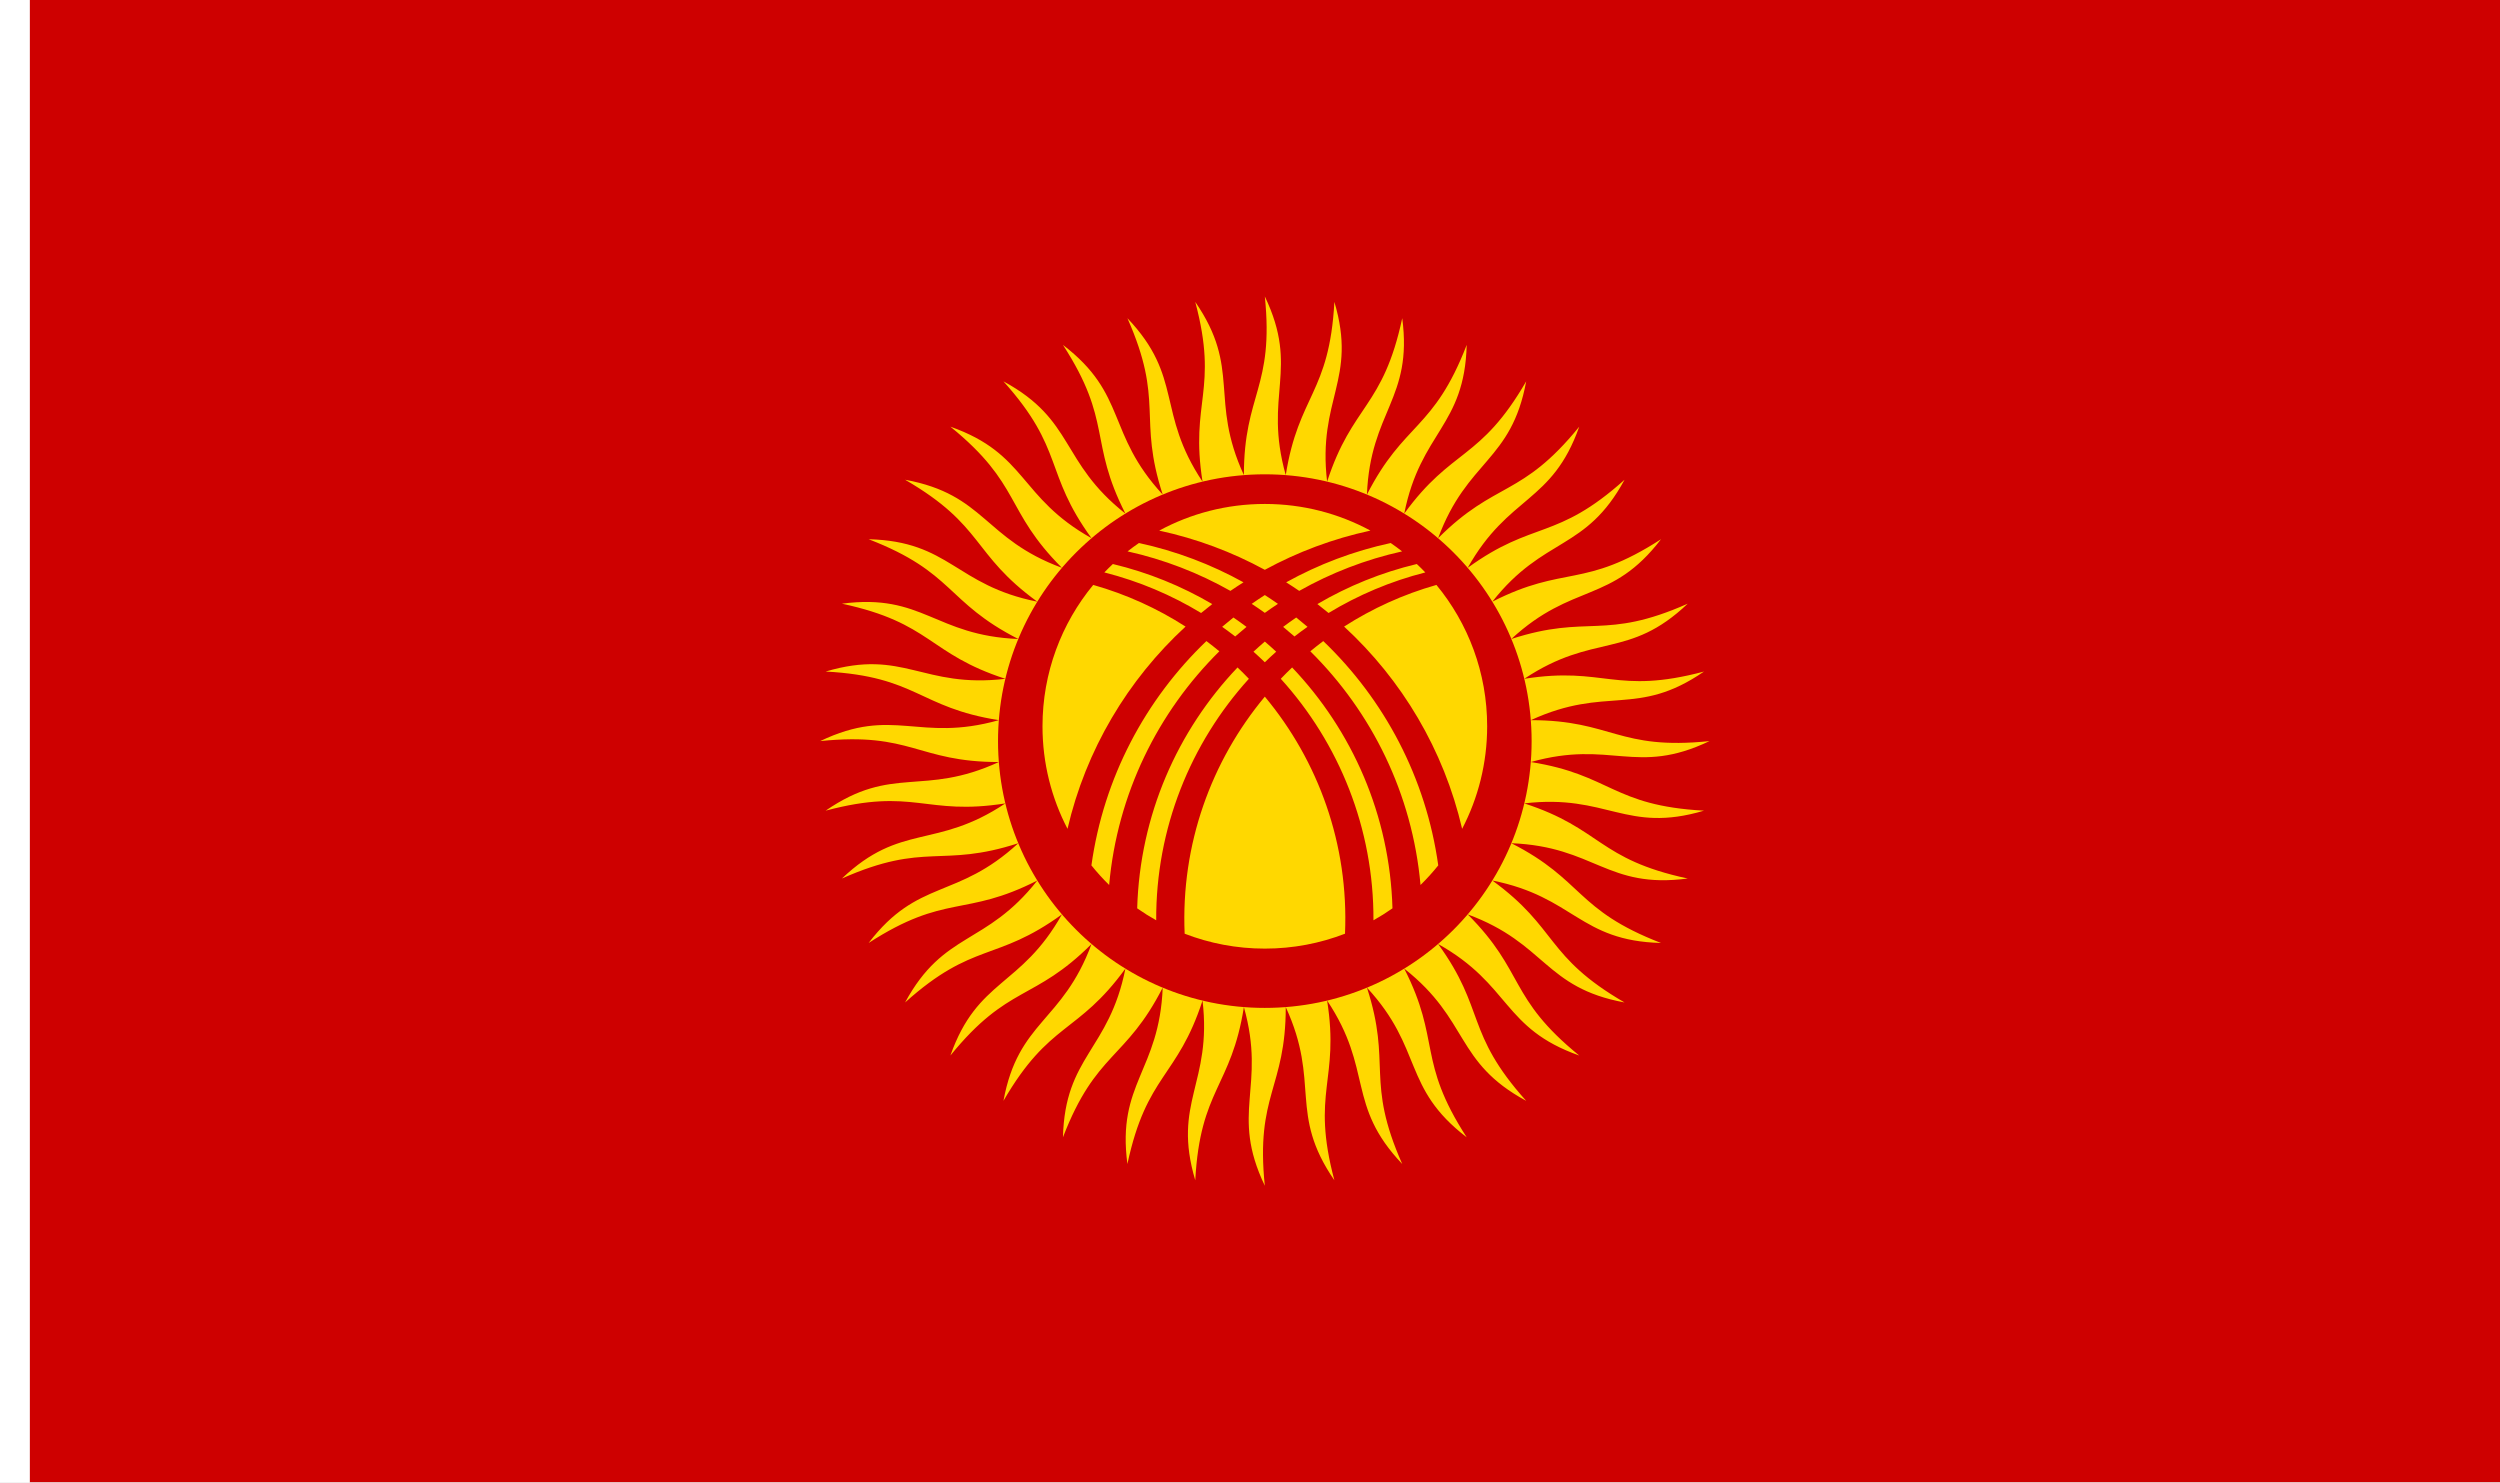
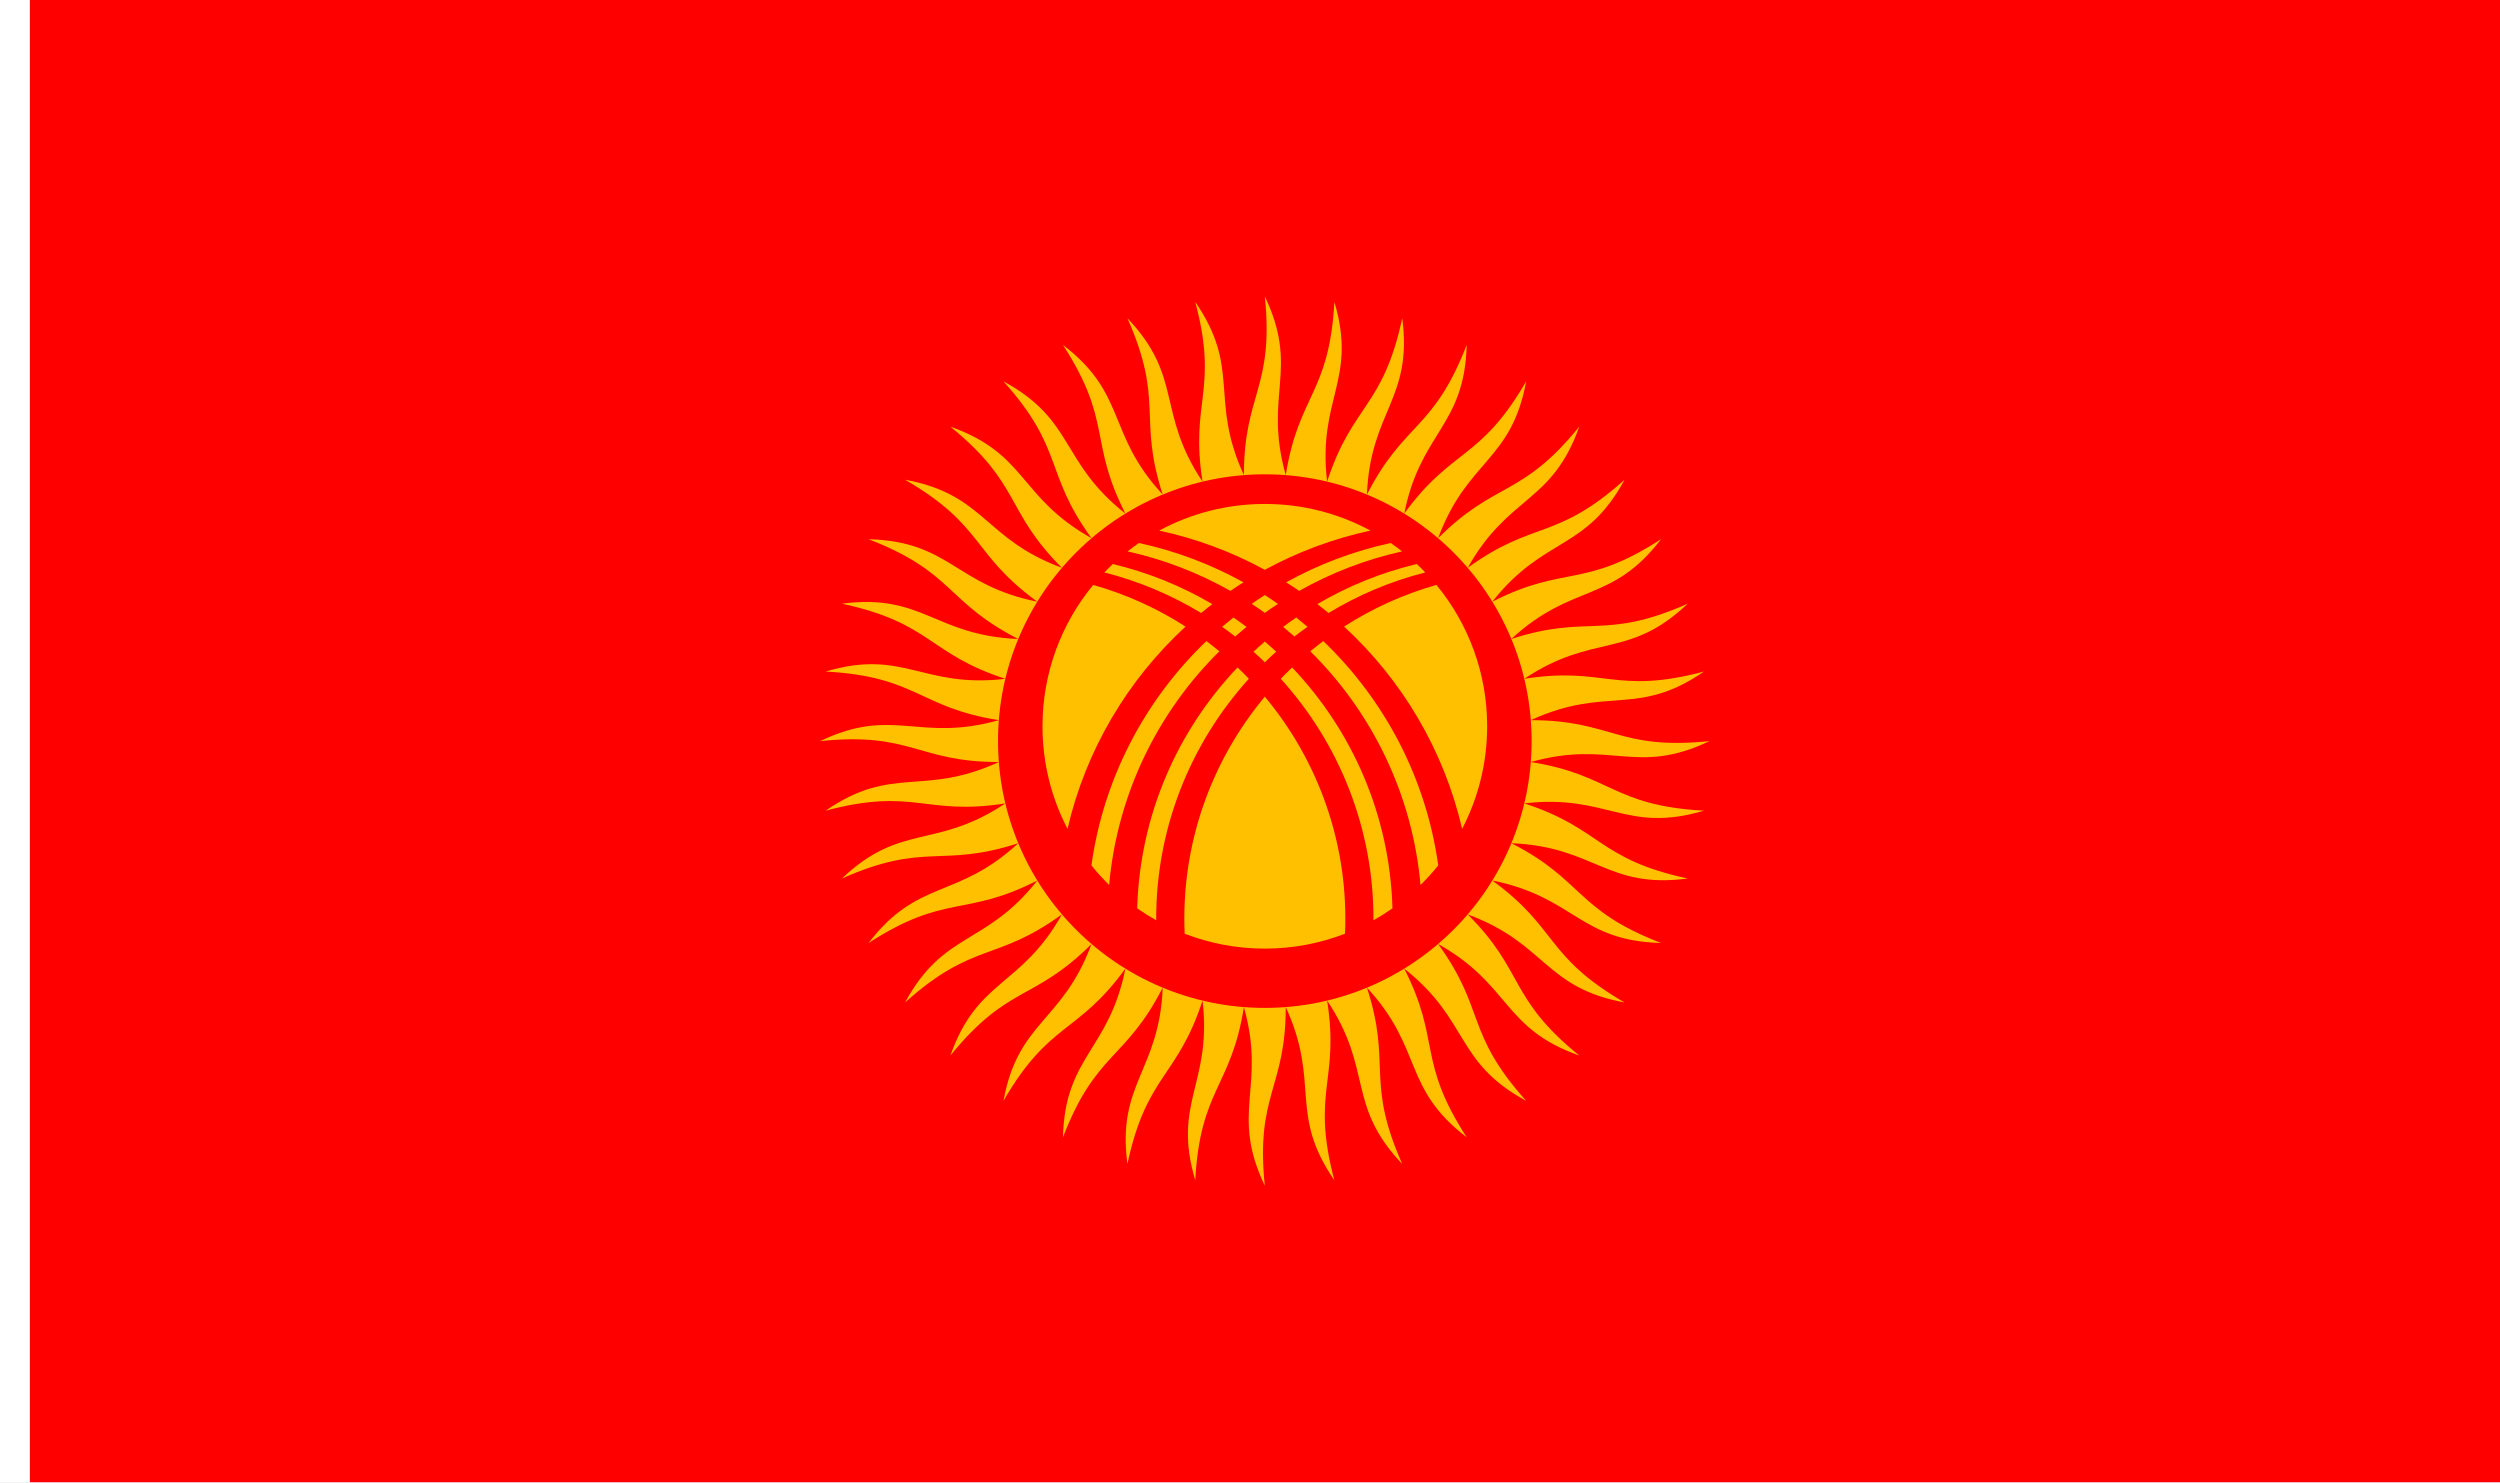
<svg xmlns="http://www.w3.org/2000/svg" width="3036" height="1800" viewBox="0 0 803.275 476.25" version="1.1" id="svg8">
  <defs id="defs2" />
  <g id="layer1" transform="translate(1064.834,-299.2679)">
-     <path style="fill:#ce0000;fill-opacity:1;stroke:none;stroke-width:0.07;stroke-linecap:butt;stroke-linejoin:miter;stroke-miterlimit:5.333;stroke-dasharray:none;stroke-opacity:1" d="m -261.559,775.518 v -476.25 h -793.75 v 476.25 z" id="path843" />
+     <path style="fill:#ff0000;fill-opacity:1;stroke:none;stroke-width:0.07;stroke-linecap:butt;stroke-linejoin:miter;stroke-miterlimit:5.333;stroke-dasharray:none;stroke-opacity:1" d="m -261.559,775.518 v -476.25 h -793.75 v 476.25 z" id="path843" />
    <g id="g1068" style="stroke:none;stroke-width:2.381;stroke-miterlimit:4;stroke-dasharray:none;stroke-opacity:1" />
    <path id="path1079" d="m -1064.834,299.268 h 9.525 v 476.25 h -9.525 z" style="fill:#ffffff;fill-opacity:1;stroke:none;stroke-width:0.512px;stroke-linecap:butt;stroke-linejoin:miter;stroke-opacity:1" />
-     <path id="path987" d="m -680.785,678.509 c -7.465,-25.143 5.472,-31.028 2.338,-57.76 -8.082,24.874 -17.948,23.65 -24.139,52.526 -3.44,-26.001 10.259,-29.79 11.345,-56.683 -11.874,23.303 -21.426,20.551 -32.058,48.103 0.67,-26.219 14.793,-27.818 20.073,-54.21 -15.373,21.159 -24.378,16.946 -39.189,42.496 4.763,-25.792 18.962,-25.162 28.306,-50.403 -18.494,18.494 -26.728,12.924 -45.354,35.842 8.739,-24.729 22.665,-21.886 35.842,-45.354 -21.159,15.373 -28.421,8.584 -50.403,28.306 12.5,-23.058 25.81,-18.07 42.496,-39.189 -23.303,11.874 -29.414,4.032 -54.21,20.073 15.953,-20.818 28.319,-13.81 48.103,-32.058 -24.874,8.082 -29.683,-0.619 -56.683,11.345 19.014,-18.066 30.131,-9.21 52.526,-24.139 -25.832,4.091 -29.221,-5.255 -57.76,2.338 21.606,-14.87 31.2,-4.384 55.655,-15.625 -26.154,0 -28.039,-9.761 -57.414,-6.726 23.666,-11.307 31.502,0.551 57.414,-6.726 -25.832,-4.091 -26.167,-14.027 -55.655,-15.625 25.143,-7.465 31.028,5.472 57.76,2.338 -24.874,-8.082 -23.65,-17.948 -52.526,-24.139 26.001,-3.44 29.79,10.259 56.683,11.345 -23.303,-11.874 -20.551,-21.426 -48.103,-32.058 26.219,0.67 27.818,14.793 54.21,20.073 -21.159,-15.373 -16.946,-24.378 -42.496,-39.189 25.792,4.763 25.162,18.962 50.403,28.306 -18.494,-18.494 -12.924,-26.728 -35.842,-45.354 24.729,8.739 21.886,22.665 45.354,35.842 -15.373,-21.159 -8.584,-28.421 -28.306,-50.403 23.058,12.5 18.07,25.81 39.189,42.496 -11.874,-23.303 -4.032,-29.414 -20.073,-54.21 20.818,15.953 13.81,28.319 32.058,48.103 -8.082,-24.874 0.619,-29.683 -11.345,-56.683 18.066,19.014 9.21,30.131 24.139,52.526 -4.091,-25.832 5.255,-29.221 -2.338,-57.76 14.87,21.606 4.384,31.2 15.625,55.655 0,-26.154 9.761,-28.039 6.726,-57.414 11.307,23.666 -0.551,31.502 6.726,57.414 4.091,-25.832 14.027,-26.167 15.625,-55.655 7.465,25.143 -5.472,31.028 -2.338,57.76 8.082,-24.874 17.948,-23.65 24.139,-52.526 3.44,26.001 -10.259,29.79 -11.345,56.683 11.874,-23.303 21.426,-20.551 32.058,-48.103 -0.67,26.219 -14.793,27.818 -20.073,54.21 15.373,-21.159 24.378,-16.946 39.189,-42.496 -4.763,25.792 -18.962,25.162 -28.306,50.403 18.494,-18.494 26.728,-12.924 45.354,-35.842 -8.739,24.729 -22.665,21.886 -35.842,45.354 21.159,-15.373 28.421,-8.584 50.403,-28.306 -12.5,23.058 -25.81,18.07 -42.496,39.189 23.303,-11.874 29.414,-4.032 54.21,-20.073 -15.953,20.818 -28.319,13.81 -48.103,32.058 24.874,-8.082 29.683,0.619 56.683,-11.345 -19.014,18.066 -30.131,9.21 -52.526,24.139 25.832,-4.091 29.221,5.255 57.76,-2.338 -21.606,14.87 -31.2,4.384 -55.655,15.625 26.154,0 28.039,9.761 57.414,6.726 -23.666,11.307 -31.502,-0.551 -57.414,6.726 25.832,4.091 26.167,14.027 55.655,15.625 -25.143,7.465 -31.028,-5.472 -57.76,-2.338 24.874,8.082 23.65,17.948 52.526,24.139 -26.001,3.44 -29.79,-10.259 -56.683,-11.345 23.303,11.874 20.551,21.426 48.103,32.058 -26.219,-0.67 -27.818,-14.793 -54.21,-20.073 21.159,15.373 16.946,24.378 42.496,39.189 -25.792,-4.763 -25.162,-18.962 -50.403,-28.306 18.494,18.494 12.924,26.728 35.842,45.354 -24.729,-8.739 -21.886,-22.665 -45.354,-35.842 15.373,21.159 8.584,28.421 28.306,50.403 -23.058,-12.5 -18.07,-25.81 -39.189,-42.496 11.874,23.303 4.032,29.414 20.073,54.21 -20.818,-15.953 -13.81,-28.319 -32.058,-48.103 8.082,24.874 -0.619,29.683 11.345,56.683 -18.066,-19.014 -9.21,-30.131 -24.139,-52.526 4.091,25.832 -5.255,29.221 2.338,57.76 -14.87,-21.606 -4.384,-31.2 -15.625,-55.655 0,26.154 -9.761,28.039 -6.726,57.414 -11.307,-23.666 0.551,-31.502 -6.726,-57.414 -4.091,25.832 -14.027,26.167 -15.625,55.655 z" style="opacity:1;fill:#ffd800;fill-opacity:1;fill-rule:evenodd;stroke:none;stroke-width:0.141;stroke-linecap:round;stroke-linejoin:round;stroke-miterlimit:4;stroke-dasharray:none;stroke-dashoffset:0;stroke-opacity:1" />
-     <path style="opacity:1;fill:#ce0000;fill-opacity:1;fill-rule:evenodd;stroke:none;stroke-width:0.265;stroke-linecap:round;stroke-linejoin:round;stroke-miterlimit:4;stroke-dasharray:none;stroke-dashoffset:0;stroke-opacity:1" d="m -658.434,451.668 c -47.345,0 -85.725,38.38 -85.725,85.725 0,47.345 38.38,85.725 85.725,85.725 47.345,0 85.725,-38.38 85.725,-85.725 0,-47.345 -38.38,-85.725 -85.725,-85.725 z m 0,9.525 c 12.282,0 23.839,3.101 33.934,8.56 -12.029,2.593 -23.428,6.882 -33.934,12.603 -10.506,-5.721 -21.906,-10.009 -33.935,-12.602 10.095,-5.46 21.652,-8.561 33.935,-8.561 z m 40.446,12.55 c 1.249,0.859 2.472,1.753 3.661,2.688 -11.752,2.614 -22.861,6.936 -33.052,12.694 -1.38,-0.945 -2.78,-1.864 -4.199,-2.755 10.374,-5.749 21.661,-10.048 33.59,-12.627 z m -80.892,5.1e-4 c 11.929,2.578 23.217,6.877 33.591,12.626 -1.419,0.891 -2.818,1.811 -4.199,2.755 -10.191,-5.758 -21.3,-10.08 -33.053,-12.693 1.189,-0.935 2.412,-1.829 3.661,-2.688 z m -8.382,6.748 c 11.381,2.722 22.118,7.101 31.941,12.872 -1.213,0.935 -2.409,1.889 -3.586,2.866 -9.506,-5.766 -19.948,-10.205 -31.09,-13.037 0.887,-0.925 1.801,-1.824 2.736,-2.701 z m 97.658,0 c 0.935,0.876 1.85,1.776 2.737,2.701 -11.142,2.832 -21.584,7.27 -31.091,13.036 -1.178,-0.977 -2.374,-1.931 -3.586,-2.866 9.822,-5.77 20.559,-10.15 31.94,-12.872 z m -103.968,6.716 c 10.663,3.026 20.628,7.577 29.67,13.387 -18.552,17.076 -32.033,39.576 -37.928,64.984 -5.135,-9.859 -8.04,-21.064 -8.04,-32.949 0,-17.253 6.116,-33.077 16.298,-45.423 z m 110.279,0 c 10.182,12.346 16.298,28.17 16.298,45.423 0,11.885 -2.906,23.09 -8.04,32.949 -5.895,-25.409 -19.376,-47.908 -37.928,-64.984 9.042,-5.81 19.007,-10.361 29.67,-13.387 z m -55.139,3.255 c 1.425,0.915 2.83,1.86 4.214,2.831 -1.426,0.935 -2.831,1.901 -4.214,2.894 -1.384,-0.993 -2.788,-1.959 -4.214,-2.894 1.384,-0.971 2.789,-1.916 4.214,-2.831 z m -10.089,7.217 c 1.424,0.974 2.826,1.978 4.204,3.012 -1.233,1.005 -2.446,2.033 -3.639,3.085 -1.371,-1.067 -2.767,-2.103 -4.188,-3.108 1.188,-1.018 2.395,-2.015 3.622,-2.988 z m 20.179,0 c 1.227,0.973 2.434,1.97 3.622,2.988 -1.421,1.005 -2.817,2.042 -4.188,3.108 -1.192,-1.052 -2.405,-2.08 -3.639,-3.085 1.378,-1.034 2.78,-2.038 4.204,-3.012 z m -28.863,7.573 c 1.413,1.062 2.8,2.156 4.159,3.281 -19.739,19.532 -32.789,45.808 -35.408,75.089 -2.021,-1.983 -3.924,-4.084 -5.699,-6.294 3.927,-28.182 17.356,-53.322 36.949,-72.077 z m 37.548,0 c 19.593,18.755 33.021,43.894 36.949,72.077 -1.775,2.21 -3.678,4.311 -5.699,6.294 -2.619,-29.281 -15.669,-55.558 -35.408,-75.089 1.359,-1.126 2.746,-2.22 4.159,-3.281 z m -18.774,0.158 c 1.239,1.06 2.457,2.145 3.65,3.255 -1.242,1.106 -2.459,2.239 -3.65,3.396 -1.192,-1.157 -2.408,-2.29 -3.65,-3.396 1.194,-1.11 2.411,-2.195 3.65,-3.255 z m -8.772,8.319 c 1.243,1.185 2.458,2.398 3.645,3.639 -18.722,20.664 -29.918,48.047 -29.775,77.602 -2.105,-1.181 -4.144,-2.465 -6.111,-3.846 0.858,-29.973 12.961,-57.129 32.241,-77.395 z m 17.543,0 c 19.28,20.266 31.383,47.422 32.241,77.395 -1.966,1.381 -4.006,2.665 -6.111,3.846 0.143,-29.555 -11.053,-56.938 -29.775,-77.602 1.186,-1.24 2.402,-2.453 3.645,-3.639 z m -8.772,9.378 c 17.207,20.648 27.003,47.478 25.763,76.168 -7.993,3.092 -16.679,4.791 -25.763,4.791 -9.084,0 -17.77,-1.7 -25.763,-4.791 -1.24,-28.69 8.556,-55.52 25.763,-76.168 z" id="path842" />
+     <path id="path987" d="m -680.785,678.509 c -7.465,-25.143 5.472,-31.028 2.338,-57.76 -8.082,24.874 -17.948,23.65 -24.139,52.526 -3.44,-26.001 10.259,-29.79 11.345,-56.683 -11.874,23.303 -21.426,20.551 -32.058,48.103 0.67,-26.219 14.793,-27.818 20.073,-54.21 -15.373,21.159 -24.378,16.946 -39.189,42.496 4.763,-25.792 18.962,-25.162 28.306,-50.403 -18.494,18.494 -26.728,12.924 -45.354,35.842 8.739,-24.729 22.665,-21.886 35.842,-45.354 -21.159,15.373 -28.421,8.584 -50.403,28.306 12.5,-23.058 25.81,-18.07 42.496,-39.189 -23.303,11.874 -29.414,4.032 -54.21,20.073 15.953,-20.818 28.319,-13.81 48.103,-32.058 -24.874,8.082 -29.683,-0.619 -56.683,11.345 19.014,-18.066 30.131,-9.21 52.526,-24.139 -25.832,4.091 -29.221,-5.255 -57.76,2.338 21.606,-14.87 31.2,-4.384 55.655,-15.625 -26.154,0 -28.039,-9.761 -57.414,-6.726 23.666,-11.307 31.502,0.551 57.414,-6.726 -25.832,-4.091 -26.167,-14.027 -55.655,-15.625 25.143,-7.465 31.028,5.472 57.76,2.338 -24.874,-8.082 -23.65,-17.948 -52.526,-24.139 26.001,-3.44 29.79,10.259 56.683,11.345 -23.303,-11.874 -20.551,-21.426 -48.103,-32.058 26.219,0.67 27.818,14.793 54.21,20.073 -21.159,-15.373 -16.946,-24.378 -42.496,-39.189 25.792,4.763 25.162,18.962 50.403,28.306 -18.494,-18.494 -12.924,-26.728 -35.842,-45.354 24.729,8.739 21.886,22.665 45.354,35.842 -15.373,-21.159 -8.584,-28.421 -28.306,-50.403 23.058,12.5 18.07,25.81 39.189,42.496 -11.874,-23.303 -4.032,-29.414 -20.073,-54.21 20.818,15.953 13.81,28.319 32.058,48.103 -8.082,-24.874 0.619,-29.683 -11.345,-56.683 18.066,19.014 9.21,30.131 24.139,52.526 -4.091,-25.832 5.255,-29.221 -2.338,-57.76 14.87,21.606 4.384,31.2 15.625,55.655 0,-26.154 9.761,-28.039 6.726,-57.414 11.307,23.666 -0.551,31.502 6.726,57.414 4.091,-25.832 14.027,-26.167 15.625,-55.655 7.465,25.143 -5.472,31.028 -2.338,57.76 8.082,-24.874 17.948,-23.65 24.139,-52.526 3.44,26.001 -10.259,29.79 -11.345,56.683 11.874,-23.303 21.426,-20.551 32.058,-48.103 -0.67,26.219 -14.793,27.818 -20.073,54.21 15.373,-21.159 24.378,-16.946 39.189,-42.496 -4.763,25.792 -18.962,25.162 -28.306,50.403 18.494,-18.494 26.728,-12.924 45.354,-35.842 -8.739,24.729 -22.665,21.886 -35.842,45.354 21.159,-15.373 28.421,-8.584 50.403,-28.306 -12.5,23.058 -25.81,18.07 -42.496,39.189 23.303,-11.874 29.414,-4.032 54.21,-20.073 -15.953,20.818 -28.319,13.81 -48.103,32.058 24.874,-8.082 29.683,0.619 56.683,-11.345 -19.014,18.066 -30.131,9.21 -52.526,24.139 25.832,-4.091 29.221,5.255 57.76,-2.338 -21.606,14.87 -31.2,4.384 -55.655,15.625 26.154,0 28.039,9.761 57.414,6.726 -23.666,11.307 -31.502,-0.551 -57.414,6.726 25.832,4.091 26.167,14.027 55.655,15.625 -25.143,7.465 -31.028,-5.472 -57.76,-2.338 24.874,8.082 23.65,17.948 52.526,24.139 -26.001,3.44 -29.79,-10.259 -56.683,-11.345 23.303,11.874 20.551,21.426 48.103,32.058 -26.219,-0.67 -27.818,-14.793 -54.21,-20.073 21.159,15.373 16.946,24.378 42.496,39.189 -25.792,-4.763 -25.162,-18.962 -50.403,-28.306 18.494,18.494 12.924,26.728 35.842,45.354 -24.729,-8.739 -21.886,-22.665 -45.354,-35.842 15.373,21.159 8.584,28.421 28.306,50.403 -23.058,-12.5 -18.07,-25.81 -39.189,-42.496 11.874,23.303 4.032,29.414 20.073,54.21 -20.818,-15.953 -13.81,-28.319 -32.058,-48.103 8.082,24.874 -0.619,29.683 11.345,56.683 -18.066,-19.014 -9.21,-30.131 -24.139,-52.526 4.091,25.832 -5.255,29.221 2.338,57.76 -14.87,-21.606 -4.384,-31.2 -15.625,-55.655 0,26.154 -9.761,28.039 -6.726,57.414 -11.307,-23.666 0.551,-31.502 -6.726,-57.414 -4.091,25.832 -14.027,26.167 -15.625,55.655 z" style="opacity:1;fill:#ffc000;fill-opacity:1;fill-rule:evenodd;stroke:none;stroke-width:0.141;stroke-linecap:round;stroke-linejoin:round;stroke-miterlimit:4;stroke-dasharray:none;stroke-dashoffset:0;stroke-opacity:1" />
+     <path style="opacity:1;fill:#ff0000;fill-opacity:1;fill-rule:evenodd;stroke:none;stroke-width:0.265;stroke-linecap:round;stroke-linejoin:round;stroke-miterlimit:4;stroke-dasharray:none;stroke-dashoffset:0;stroke-opacity:1" d="m -658.434,451.668 c -47.345,0 -85.725,38.38 -85.725,85.725 0,47.345 38.38,85.725 85.725,85.725 47.345,0 85.725,-38.38 85.725,-85.725 0,-47.345 -38.38,-85.725 -85.725,-85.725 z m 0,9.525 c 12.282,0 23.839,3.101 33.934,8.56 -12.029,2.593 -23.428,6.882 -33.934,12.603 -10.506,-5.721 -21.906,-10.009 -33.935,-12.602 10.095,-5.46 21.652,-8.561 33.935,-8.561 z m 40.446,12.55 c 1.249,0.859 2.472,1.753 3.661,2.688 -11.752,2.614 -22.861,6.936 -33.052,12.694 -1.38,-0.945 -2.78,-1.864 -4.199,-2.755 10.374,-5.749 21.661,-10.048 33.59,-12.627 z m -80.892,5.1e-4 c 11.929,2.578 23.217,6.877 33.591,12.626 -1.419,0.891 -2.818,1.811 -4.199,2.755 -10.191,-5.758 -21.3,-10.08 -33.053,-12.693 1.189,-0.935 2.412,-1.829 3.661,-2.688 z m -8.382,6.748 c 11.381,2.722 22.118,7.101 31.941,12.872 -1.213,0.935 -2.409,1.889 -3.586,2.866 -9.506,-5.766 -19.948,-10.205 -31.09,-13.037 0.887,-0.925 1.801,-1.824 2.736,-2.701 z m 97.658,0 c 0.935,0.876 1.85,1.776 2.737,2.701 -11.142,2.832 -21.584,7.27 -31.091,13.036 -1.178,-0.977 -2.374,-1.931 -3.586,-2.866 9.822,-5.77 20.559,-10.15 31.94,-12.872 z m -103.968,6.716 c 10.663,3.026 20.628,7.577 29.67,13.387 -18.552,17.076 -32.033,39.576 -37.928,64.984 -5.135,-9.859 -8.04,-21.064 -8.04,-32.949 0,-17.253 6.116,-33.077 16.298,-45.423 z m 110.279,0 c 10.182,12.346 16.298,28.17 16.298,45.423 0,11.885 -2.906,23.09 -8.04,32.949 -5.895,-25.409 -19.376,-47.908 -37.928,-64.984 9.042,-5.81 19.007,-10.361 29.67,-13.387 z m -55.139,3.255 c 1.425,0.915 2.83,1.86 4.214,2.831 -1.426,0.935 -2.831,1.901 -4.214,2.894 -1.384,-0.993 -2.788,-1.959 -4.214,-2.894 1.384,-0.971 2.789,-1.916 4.214,-2.831 z m -10.089,7.217 c 1.424,0.974 2.826,1.978 4.204,3.012 -1.233,1.005 -2.446,2.033 -3.639,3.085 -1.371,-1.067 -2.767,-2.103 -4.188,-3.108 1.188,-1.018 2.395,-2.015 3.622,-2.988 z m 20.179,0 c 1.227,0.973 2.434,1.97 3.622,2.988 -1.421,1.005 -2.817,2.042 -4.188,3.108 -1.192,-1.052 -2.405,-2.08 -3.639,-3.085 1.378,-1.034 2.78,-2.038 4.204,-3.012 z m -28.863,7.573 c 1.413,1.062 2.8,2.156 4.159,3.281 -19.739,19.532 -32.789,45.808 -35.408,75.089 -2.021,-1.983 -3.924,-4.084 -5.699,-6.294 3.927,-28.182 17.356,-53.322 36.949,-72.077 z m 37.548,0 c 19.593,18.755 33.021,43.894 36.949,72.077 -1.775,2.21 -3.678,4.311 -5.699,6.294 -2.619,-29.281 -15.669,-55.558 -35.408,-75.089 1.359,-1.126 2.746,-2.22 4.159,-3.281 z m -18.774,0.158 c 1.239,1.06 2.457,2.145 3.65,3.255 -1.242,1.106 -2.459,2.239 -3.65,3.396 -1.192,-1.157 -2.408,-2.29 -3.65,-3.396 1.194,-1.11 2.411,-2.195 3.65,-3.255 z m -8.772,8.319 c 1.243,1.185 2.458,2.398 3.645,3.639 -18.722,20.664 -29.918,48.047 -29.775,77.602 -2.105,-1.181 -4.144,-2.465 -6.111,-3.846 0.858,-29.973 12.961,-57.129 32.241,-77.395 z m 17.543,0 c 19.28,20.266 31.383,47.422 32.241,77.395 -1.966,1.381 -4.006,2.665 -6.111,3.846 0.143,-29.555 -11.053,-56.938 -29.775,-77.602 1.186,-1.24 2.402,-2.453 3.645,-3.639 z m -8.772,9.378 c 17.207,20.648 27.003,47.478 25.763,76.168 -7.993,3.092 -16.679,4.791 -25.763,4.791 -9.084,0 -17.77,-1.7 -25.763,-4.791 -1.24,-28.69 8.556,-55.52 25.763,-76.168 z" id="path842" />
  </g>
</svg>
